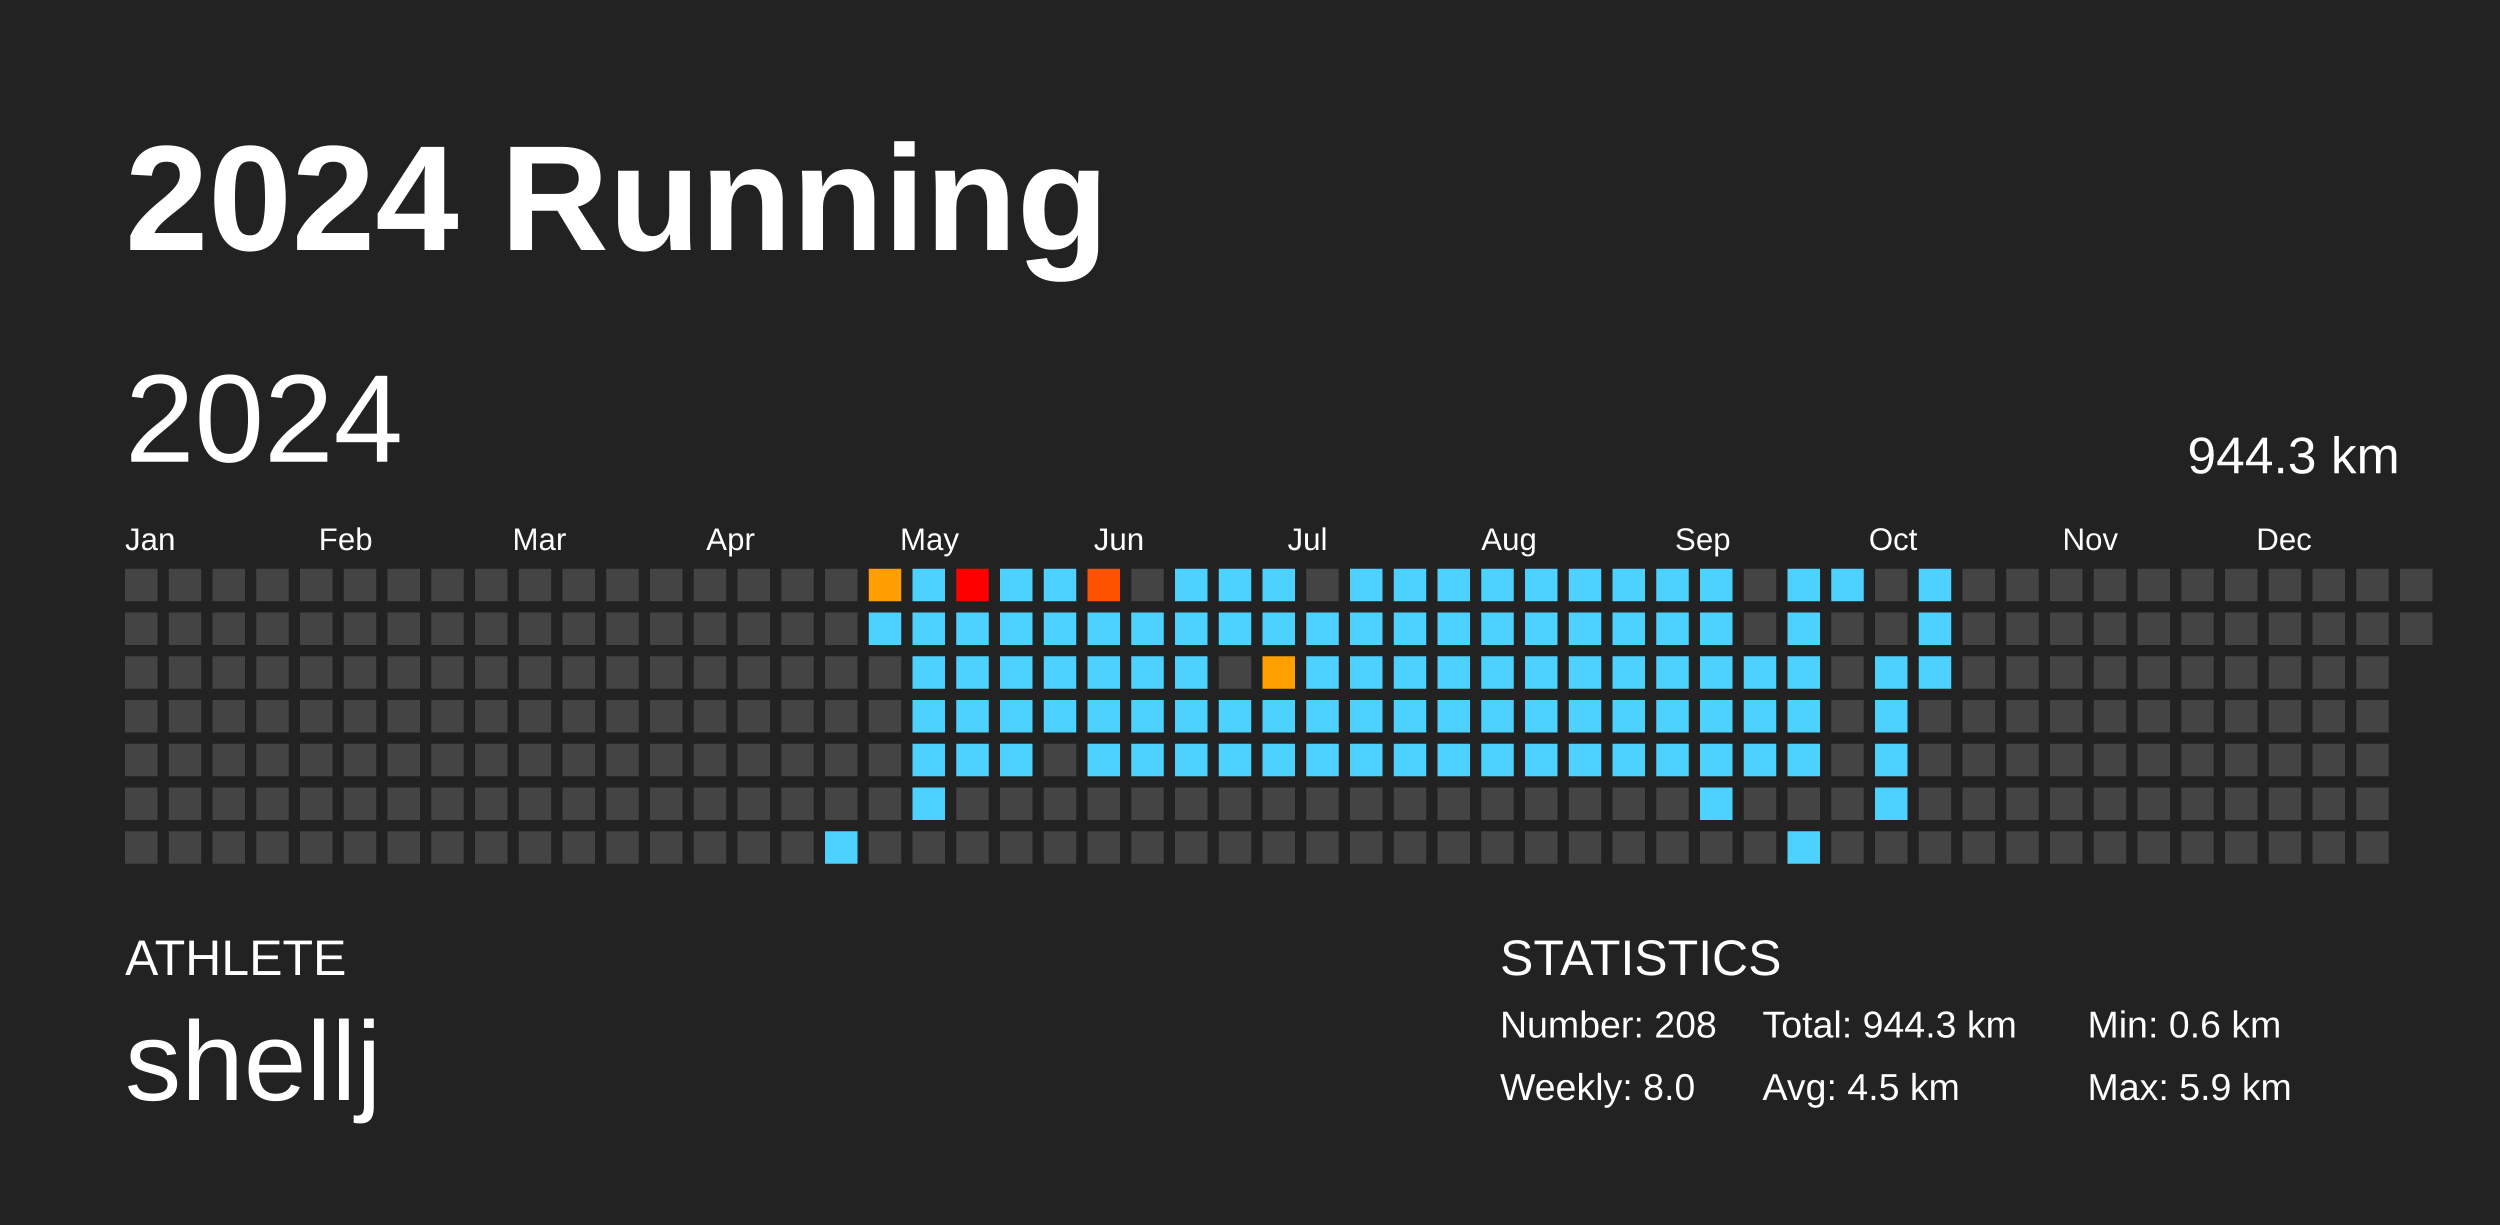
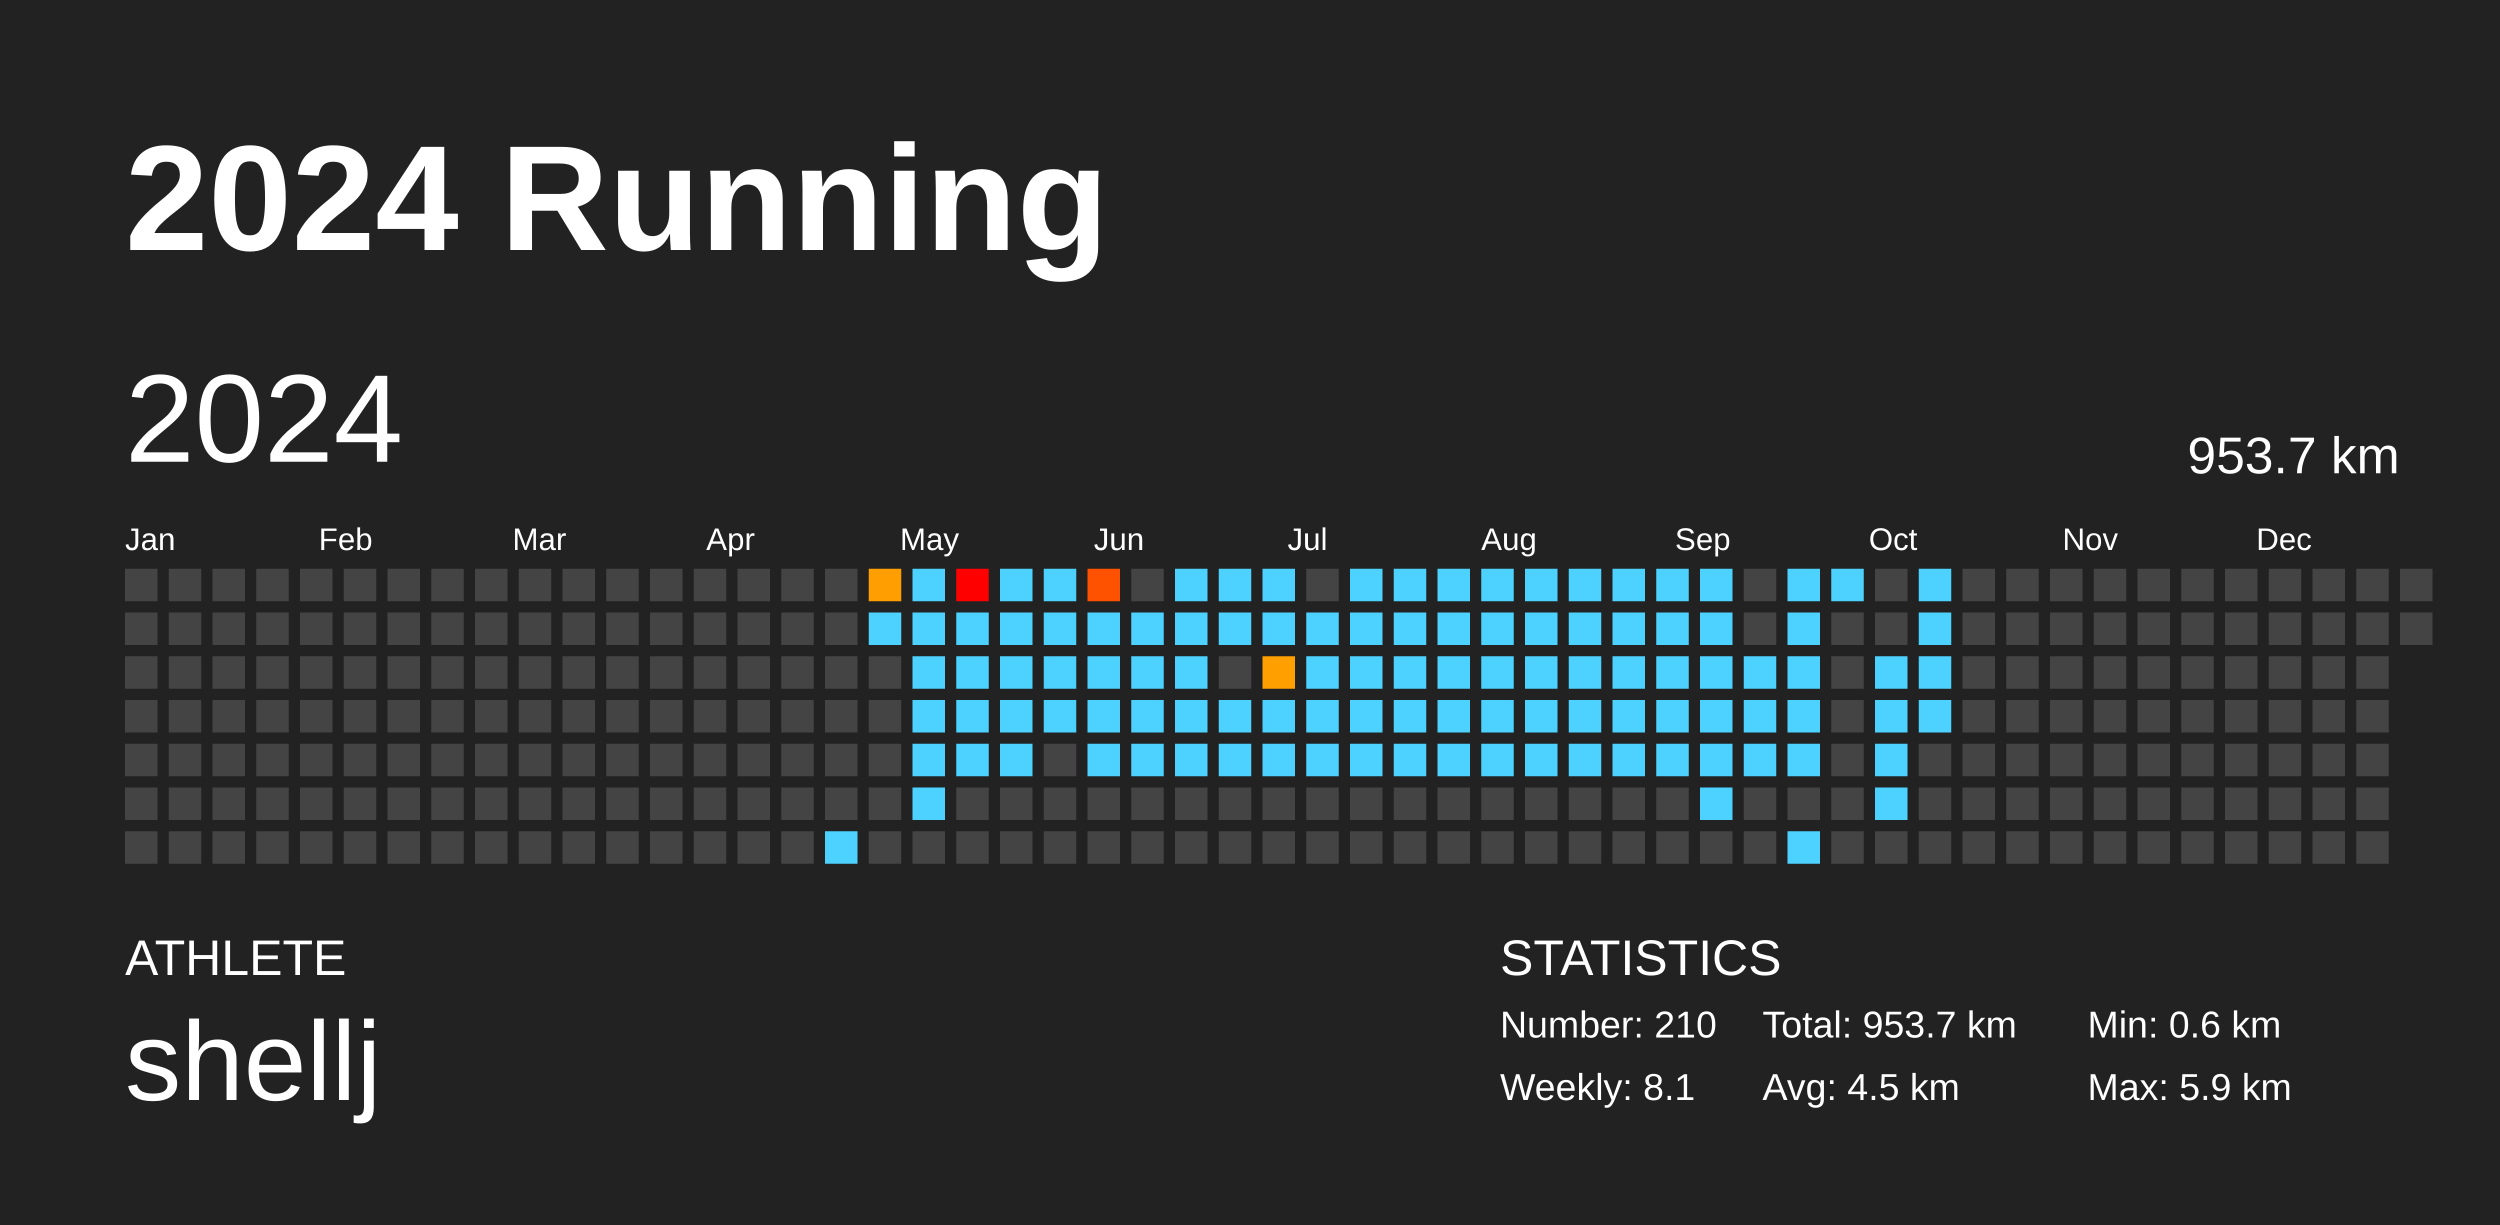
<svg xmlns="http://www.w3.org/2000/svg" baseProfile="full" height="98mm" version="1.1" viewBox="0,0,200,98" width="200mm">
  <defs />
  <rect fill="#222222" height="98" width="200" x="0" y="0" />
  <text fill="#FFFFFF" style="font-size:12px; font-family:Arial; font-weight:bold;" x="10" y="20">2024 Running</text>
  <text fill="#FFFFFF" style="font-size:4px; font-family:Arial" x="10" y="78">ATHLETE</text>
  <text fill="#FFFFFF" style="font-size:9px; font-family:Arial" x="10" y="88">shellj</text>
  <text fill="#FFFFFF" style="font-size:4px; font-family:Arial" x="120" y="78">STATISTICS</text>
-   <text fill="#FFFFFF" style="font-size:3px; font-family:Arial" x="120" y="83">Number: 208</text>
-   <text fill="#FFFFFF" style="font-size:3px; font-family:Arial" x="120" y="88">Weekly: 8.0</text>
-   <text fill="#FFFFFF" style="font-size:3px; font-family:Arial" x="141" y="83">Total: 944.3 km</text>
+   <text fill="#FFFFFF" style="font-size:3px; font-family:Arial" x="120" y="83">Number: 210</text>
+   <text fill="#FFFFFF" style="font-size:3px; font-family:Arial" x="120" y="88">Weekly: 8.1</text>
+   <text fill="#FFFFFF" style="font-size:3px; font-family:Arial" x="141" y="83">Total: 953.7 km</text>
  <text fill="#FFFFFF" style="font-size:3px; font-family:Arial" x="141" y="88">Avg: 4.5 km</text>
  <text fill="#FFFFFF" style="font-size:3px; font-family:Arial" x="167" y="83">Min: 0.6 km</text>
  <text fill="#FFFFFF" style="font-size:3px; font-family:Arial" x="167" y="88">Max: 5.9 km</text>
  <text dominant-baseline="hanging" fill="#FFFFFF" style="font-size:10.0px; font-family:Arial;" x="10" y="30">2024</text>
-   <text dominant-baseline="hanging" fill="#FFFFFF" style="font-size:4.125px; font-family:Arial;" x="175" y="35">944.3 km</text>
+   <text dominant-baseline="hanging" fill="#FFFFFF" style="font-size:4.125px; font-family:Arial;" x="175" y="35">953.7 km</text>
  <text fill="#FFFFFF" style="font-size:2.5px; font-family:Arial" x="10.0" y="44">Jan</text>
  <text fill="#FFFFFF" style="font-size:2.5px; font-family:Arial" x="25.5" y="44">Feb</text>
  <text fill="#FFFFFF" style="font-size:2.5px; font-family:Arial" x="41.0" y="44">Mar</text>
  <text fill="#FFFFFF" style="font-size:2.5px; font-family:Arial" x="56.5" y="44">Apr</text>
  <text fill="#FFFFFF" style="font-size:2.5px; font-family:Arial" x="72.0" y="44">May</text>
  <text fill="#FFFFFF" style="font-size:2.5px; font-family:Arial" x="87.5" y="44">Jun</text>
  <text fill="#FFFFFF" style="font-size:2.5px; font-family:Arial" x="103.0" y="44">Jul</text>
  <text fill="#FFFFFF" style="font-size:2.5px; font-family:Arial" x="118.5" y="44">Aug</text>
  <text fill="#FFFFFF" style="font-size:2.5px; font-family:Arial" x="134.0" y="44">Sep</text>
  <text fill="#FFFFFF" style="font-size:2.5px; font-family:Arial" x="149.5" y="44">Oct</text>
  <text fill="#FFFFFF" style="font-size:2.5px; font-family:Arial" x="165.0" y="44">Nov</text>
  <text fill="#FFFFFF" style="font-size:2.5px; font-family:Arial" x="180.5" y="44">Dec</text>
  <rect fill="#444444" height="2.6" width="2.6" x="10.0" y="45.5" />
  <rect fill="#444444" height="2.6" width="2.6" x="10.0" y="49.0" />
  <rect fill="#444444" height="2.6" width="2.6" x="10.0" y="52.5" />
  <rect fill="#444444" height="2.6" width="2.6" x="10.0" y="56.0" />
  <rect fill="#444444" height="2.6" width="2.6" x="10.0" y="59.5" />
  <rect fill="#444444" height="2.6" width="2.6" x="10.0" y="63.0" />
  <rect fill="#444444" height="2.6" width="2.6" x="10.0" y="66.5" />
  <rect fill="#444444" height="2.6" width="2.6" x="13.5" y="45.5" />
  <rect fill="#444444" height="2.6" width="2.6" x="13.5" y="49.0" />
  <rect fill="#444444" height="2.6" width="2.6" x="13.5" y="52.5" />
  <rect fill="#444444" height="2.6" width="2.6" x="13.5" y="56.0" />
  <rect fill="#444444" height="2.6" width="2.6" x="13.5" y="59.5" />
  <rect fill="#444444" height="2.6" width="2.6" x="13.5" y="63.0" />
  <rect fill="#444444" height="2.6" width="2.6" x="13.5" y="66.5" />
  <rect fill="#444444" height="2.6" width="2.6" x="17.0" y="45.5" />
  <rect fill="#444444" height="2.6" width="2.6" x="17.0" y="49.0" />
  <rect fill="#444444" height="2.6" width="2.6" x="17.0" y="52.5" />
  <rect fill="#444444" height="2.6" width="2.6" x="17.0" y="56.0" />
  <rect fill="#444444" height="2.6" width="2.6" x="17.0" y="59.5" />
  <rect fill="#444444" height="2.6" width="2.6" x="17.0" y="63.0" />
  <rect fill="#444444" height="2.6" width="2.6" x="17.0" y="66.5" />
  <rect fill="#444444" height="2.6" width="2.6" x="20.5" y="45.5" />
  <rect fill="#444444" height="2.6" width="2.6" x="20.5" y="49.0" />
  <rect fill="#444444" height="2.6" width="2.6" x="20.5" y="52.5" />
  <rect fill="#444444" height="2.6" width="2.6" x="20.5" y="56.0" />
  <rect fill="#444444" height="2.6" width="2.6" x="20.5" y="59.5" />
  <rect fill="#444444" height="2.6" width="2.6" x="20.5" y="63.0" />
  <rect fill="#444444" height="2.6" width="2.6" x="20.5" y="66.5" />
  <rect fill="#444444" height="2.6" width="2.6" x="24.0" y="45.5" />
  <rect fill="#444444" height="2.6" width="2.6" x="24.0" y="49.0" />
  <rect fill="#444444" height="2.6" width="2.6" x="24.0" y="52.5" />
  <rect fill="#444444" height="2.6" width="2.6" x="24.0" y="56.0" />
  <rect fill="#444444" height="2.6" width="2.6" x="24.0" y="59.5" />
  <rect fill="#444444" height="2.6" width="2.6" x="24.0" y="63.0" />
  <rect fill="#444444" height="2.6" width="2.6" x="24.0" y="66.5" />
  <rect fill="#444444" height="2.6" width="2.6" x="27.5" y="45.5" />
  <rect fill="#444444" height="2.6" width="2.6" x="27.5" y="49.0" />
  <rect fill="#444444" height="2.6" width="2.6" x="27.5" y="52.5" />
  <rect fill="#444444" height="2.6" width="2.6" x="27.5" y="56.0" />
  <rect fill="#444444" height="2.6" width="2.6" x="27.5" y="59.5" />
  <rect fill="#444444" height="2.6" width="2.6" x="27.5" y="63.0" />
  <rect fill="#444444" height="2.6" width="2.6" x="27.5" y="66.5" />
  <rect fill="#444444" height="2.6" width="2.6" x="31.0" y="45.5" />
  <rect fill="#444444" height="2.6" width="2.6" x="31.0" y="49.0" />
  <rect fill="#444444" height="2.6" width="2.6" x="31.0" y="52.5" />
  <rect fill="#444444" height="2.6" width="2.6" x="31.0" y="56.0" />
  <rect fill="#444444" height="2.6" width="2.6" x="31.0" y="59.5" />
  <rect fill="#444444" height="2.6" width="2.6" x="31.0" y="63.0" />
  <rect fill="#444444" height="2.6" width="2.6" x="31.0" y="66.5" />
  <rect fill="#444444" height="2.6" width="2.6" x="34.5" y="45.5" />
  <rect fill="#444444" height="2.6" width="2.6" x="34.5" y="49.0" />
  <rect fill="#444444" height="2.6" width="2.6" x="34.5" y="52.5" />
  <rect fill="#444444" height="2.6" width="2.6" x="34.5" y="56.0" />
  <rect fill="#444444" height="2.6" width="2.6" x="34.5" y="59.5" />
  <rect fill="#444444" height="2.6" width="2.6" x="34.5" y="63.0" />
  <rect fill="#444444" height="2.6" width="2.6" x="34.5" y="66.5" />
  <rect fill="#444444" height="2.6" width="2.6" x="38.0" y="45.5" />
  <rect fill="#444444" height="2.6" width="2.6" x="38.0" y="49.0" />
  <rect fill="#444444" height="2.6" width="2.6" x="38.0" y="52.5" />
  <rect fill="#444444" height="2.6" width="2.6" x="38.0" y="56.0" />
  <rect fill="#444444" height="2.6" width="2.6" x="38.0" y="59.5" />
  <rect fill="#444444" height="2.6" width="2.6" x="38.0" y="63.0" />
  <rect fill="#444444" height="2.6" width="2.6" x="38.0" y="66.5" />
  <rect fill="#444444" height="2.6" width="2.6" x="41.5" y="45.5" />
  <rect fill="#444444" height="2.6" width="2.6" x="41.5" y="49.0" />
  <rect fill="#444444" height="2.6" width="2.6" x="41.5" y="52.5" />
  <rect fill="#444444" height="2.6" width="2.6" x="41.5" y="56.0" />
  <rect fill="#444444" height="2.6" width="2.6" x="41.5" y="59.5" />
  <rect fill="#444444" height="2.6" width="2.6" x="41.5" y="63.0" />
  <rect fill="#444444" height="2.6" width="2.6" x="41.5" y="66.5" />
  <rect fill="#444444" height="2.6" width="2.6" x="45.0" y="45.5" />
  <rect fill="#444444" height="2.6" width="2.6" x="45.0" y="49.0" />
  <rect fill="#444444" height="2.6" width="2.6" x="45.0" y="52.5" />
  <rect fill="#444444" height="2.6" width="2.6" x="45.0" y="56.0" />
  <rect fill="#444444" height="2.6" width="2.6" x="45.0" y="59.5" />
  <rect fill="#444444" height="2.6" width="2.6" x="45.0" y="63.0" />
  <rect fill="#444444" height="2.6" width="2.6" x="45.0" y="66.5" />
  <rect fill="#444444" height="2.6" width="2.6" x="48.5" y="45.5" />
  <rect fill="#444444" height="2.6" width="2.6" x="48.5" y="49.0" />
  <rect fill="#444444" height="2.6" width="2.6" x="48.5" y="52.5" />
  <rect fill="#444444" height="2.6" width="2.6" x="48.5" y="56.0" />
  <rect fill="#444444" height="2.6" width="2.6" x="48.5" y="59.5" />
  <rect fill="#444444" height="2.6" width="2.6" x="48.5" y="63.0" />
  <rect fill="#444444" height="2.6" width="2.6" x="48.5" y="66.5" />
  <rect fill="#444444" height="2.6" width="2.6" x="52.0" y="45.5" />
  <rect fill="#444444" height="2.6" width="2.6" x="52.0" y="49.0" />
  <rect fill="#444444" height="2.6" width="2.6" x="52.0" y="52.5" />
  <rect fill="#444444" height="2.6" width="2.6" x="52.0" y="56.0" />
  <rect fill="#444444" height="2.6" width="2.6" x="52.0" y="59.5" />
  <rect fill="#444444" height="2.6" width="2.6" x="52.0" y="63.0" />
  <rect fill="#444444" height="2.6" width="2.6" x="52.0" y="66.5" />
  <rect fill="#444444" height="2.6" width="2.6" x="55.5" y="45.5" />
  <rect fill="#444444" height="2.6" width="2.6" x="55.5" y="49.0" />
  <rect fill="#444444" height="2.6" width="2.6" x="55.5" y="52.5" />
  <rect fill="#444444" height="2.6" width="2.6" x="55.5" y="56.0" />
  <rect fill="#444444" height="2.6" width="2.6" x="55.5" y="59.5" />
  <rect fill="#444444" height="2.6" width="2.6" x="55.5" y="63.0" />
  <rect fill="#444444" height="2.6" width="2.6" x="55.5" y="66.5" />
  <rect fill="#444444" height="2.6" width="2.6" x="59.0" y="45.5" />
  <rect fill="#444444" height="2.6" width="2.6" x="59.0" y="49.0" />
  <rect fill="#444444" height="2.6" width="2.6" x="59.0" y="52.5" />
  <rect fill="#444444" height="2.6" width="2.6" x="59.0" y="56.0" />
  <rect fill="#444444" height="2.6" width="2.6" x="59.0" y="59.5" />
  <rect fill="#444444" height="2.6" width="2.6" x="59.0" y="63.0" />
  <rect fill="#444444" height="2.6" width="2.6" x="59.0" y="66.5" />
  <rect fill="#444444" height="2.6" width="2.6" x="62.5" y="45.5" />
  <rect fill="#444444" height="2.6" width="2.6" x="62.5" y="49.0" />
  <rect fill="#444444" height="2.6" width="2.6" x="62.5" y="52.5" />
  <rect fill="#444444" height="2.6" width="2.6" x="62.5" y="56.0" />
  <rect fill="#444444" height="2.6" width="2.6" x="62.5" y="59.5" />
  <rect fill="#444444" height="2.6" width="2.6" x="62.5" y="63.0" />
  <rect fill="#444444" height="2.6" width="2.6" x="62.5" y="66.5" />
  <rect fill="#444444" height="2.6" width="2.6" x="66.0" y="45.5" />
  <rect fill="#444444" height="2.6" width="2.6" x="66.0" y="49.0" />
  <rect fill="#444444" height="2.6" width="2.6" x="66.0" y="52.5" />
  <rect fill="#444444" height="2.6" width="2.6" x="66.0" y="56.0" />
  <rect fill="#444444" height="2.6" width="2.6" x="66.0" y="59.5" />
  <rect fill="#444444" height="2.6" width="2.6" x="66.0" y="63.0" />
  <rect fill="#4dd2ff" height="2.6" width="2.6" x="66.0" y="66.5" />
  <rect fill="#ff9e00" height="2.6" width="2.6" x="69.5" y="45.5" />
  <rect fill="#4dd2ff" height="2.6" width="2.6" x="69.5" y="49.0" />
  <rect fill="#444444" height="2.6" width="2.6" x="69.5" y="52.5" />
  <rect fill="#444444" height="2.6" width="2.6" x="69.5" y="56.0" />
  <rect fill="#444444" height="2.6" width="2.6" x="69.5" y="59.5" />
  <rect fill="#444444" height="2.6" width="2.6" x="69.5" y="63.0" />
  <rect fill="#444444" height="2.6" width="2.6" x="69.5" y="66.5" />
  <rect fill="#4dd2ff" height="2.6" width="2.6" x="73.0" y="45.5" />
  <rect fill="#4dd2ff" height="2.6" width="2.6" x="73.0" y="49.0" />
  <rect fill="#4dd2ff" height="2.6" width="2.6" x="73.0" y="52.5" />
  <rect fill="#4dd2ff" height="2.6" width="2.6" x="73.0" y="56.0" />
  <rect fill="#4dd2ff" height="2.6" width="2.6" x="73.0" y="59.5" />
  <rect fill="#4dd2ff" height="2.6" width="2.6" x="73.0" y="63.0" />
  <rect fill="#444444" height="2.6" width="2.6" x="73.0" y="66.5" />
  <rect fill="red" height="2.6" width="2.6" x="76.5" y="45.5" />
  <rect fill="#4dd2ff" height="2.6" width="2.6" x="76.5" y="49.0" />
  <rect fill="#4dd2ff" height="2.6" width="2.6" x="76.5" y="52.5" />
  <rect fill="#4dd2ff" height="2.6" width="2.6" x="76.5" y="56.0" />
  <rect fill="#4dd2ff" height="2.6" width="2.6" x="76.5" y="59.5" />
  <rect fill="#444444" height="2.6" width="2.6" x="76.5" y="63.0" />
  <rect fill="#444444" height="2.6" width="2.6" x="76.5" y="66.5" />
  <rect fill="#4dd2ff" height="2.6" width="2.6" x="80.0" y="45.5" />
  <rect fill="#4dd2ff" height="2.6" width="2.6" x="80.0" y="49.0" />
  <rect fill="#4dd2ff" height="2.6" width="2.6" x="80.0" y="52.5" />
  <rect fill="#4dd2ff" height="2.6" width="2.6" x="80.0" y="56.0" />
  <rect fill="#4dd2ff" height="2.6" width="2.6" x="80.0" y="59.5" />
  <rect fill="#444444" height="2.6" width="2.6" x="80.0" y="63.0" />
  <rect fill="#444444" height="2.6" width="2.6" x="80.0" y="66.5" />
  <rect fill="#4dd2ff" height="2.6" width="2.6" x="83.5" y="45.5" />
  <rect fill="#4dd2ff" height="2.6" width="2.6" x="83.5" y="49.0" />
  <rect fill="#4dd2ff" height="2.6" width="2.6" x="83.5" y="52.5" />
  <rect fill="#4dd2ff" height="2.6" width="2.6" x="83.5" y="56.0" />
  <rect fill="#444444" height="2.6" width="2.6" x="83.5" y="59.5" />
  <rect fill="#444444" height="2.6" width="2.6" x="83.5" y="63.0" />
  <rect fill="#444444" height="2.6" width="2.6" x="83.5" y="66.5" />
  <rect fill="#ff5200" height="2.6" width="2.6" x="87.0" y="45.5" />
  <rect fill="#4dd2ff" height="2.6" width="2.6" x="87.0" y="49.0" />
  <rect fill="#4dd2ff" height="2.6" width="2.6" x="87.0" y="52.5" />
  <rect fill="#4dd2ff" height="2.6" width="2.6" x="87.0" y="56.0" />
  <rect fill="#4dd2ff" height="2.6" width="2.6" x="87.0" y="59.5" />
  <rect fill="#444444" height="2.6" width="2.6" x="87.0" y="63.0" />
  <rect fill="#444444" height="2.6" width="2.6" x="87.0" y="66.5" />
  <rect fill="#444444" height="2.6" width="2.6" x="90.5" y="45.5" />
  <rect fill="#4dd2ff" height="2.6" width="2.6" x="90.5" y="49.0" />
  <rect fill="#4dd2ff" height="2.6" width="2.6" x="90.5" y="52.5" />
  <rect fill="#4dd2ff" height="2.6" width="2.6" x="90.5" y="56.0" />
  <rect fill="#4dd2ff" height="2.6" width="2.6" x="90.5" y="59.5" />
  <rect fill="#444444" height="2.6" width="2.6" x="90.5" y="63.0" />
  <rect fill="#444444" height="2.6" width="2.6" x="90.5" y="66.5" />
  <rect fill="#4dd2ff" height="2.6" width="2.6" x="94.0" y="45.5" />
  <rect fill="#4dd2ff" height="2.6" width="2.6" x="94.0" y="49.0" />
  <rect fill="#4dd2ff" height="2.6" width="2.6" x="94.0" y="52.5" />
  <rect fill="#4dd2ff" height="2.6" width="2.6" x="94.0" y="56.0" />
  <rect fill="#4dd2ff" height="2.6" width="2.6" x="94.0" y="59.5" />
  <rect fill="#444444" height="2.6" width="2.6" x="94.0" y="63.0" />
  <rect fill="#444444" height="2.6" width="2.6" x="94.0" y="66.5" />
  <rect fill="#4dd2ff" height="2.6" width="2.6" x="97.5" y="45.5" />
  <rect fill="#4dd2ff" height="2.6" width="2.6" x="97.5" y="49.0" />
  <rect fill="#444444" height="2.6" width="2.6" x="97.5" y="52.5" />
  <rect fill="#4dd2ff" height="2.6" width="2.6" x="97.5" y="56.0" />
  <rect fill="#4dd2ff" height="2.6" width="2.6" x="97.5" y="59.5" />
  <rect fill="#444444" height="2.6" width="2.6" x="97.5" y="63.0" />
  <rect fill="#444444" height="2.6" width="2.6" x="97.5" y="66.5" />
  <rect fill="#4dd2ff" height="2.6" width="2.6" x="101.0" y="45.5" />
  <rect fill="#4dd2ff" height="2.6" width="2.6" x="101.0" y="49.0" />
  <rect fill="#ffa000" height="2.6" width="2.6" x="101.0" y="52.5" />
  <rect fill="#4dd2ff" height="2.6" width="2.6" x="101.0" y="56.0" />
  <rect fill="#4dd2ff" height="2.6" width="2.6" x="101.0" y="59.5" />
  <rect fill="#444444" height="2.6" width="2.6" x="101.0" y="63.0" />
  <rect fill="#444444" height="2.6" width="2.6" x="101.0" y="66.5" />
  <rect fill="#444444" height="2.6" width="2.6" x="104.5" y="45.5" />
  <rect fill="#4dd2ff" height="2.6" width="2.6" x="104.5" y="49.0" />
  <rect fill="#4dd2ff" height="2.6" width="2.6" x="104.5" y="52.5" />
  <rect fill="#4dd2ff" height="2.6" width="2.6" x="104.5" y="56.0" />
  <rect fill="#4dd2ff" height="2.6" width="2.6" x="104.5" y="59.5" />
  <rect fill="#444444" height="2.6" width="2.6" x="104.5" y="63.0" />
  <rect fill="#444444" height="2.6" width="2.6" x="104.5" y="66.5" />
  <rect fill="#4dd2ff" height="2.6" width="2.6" x="108.0" y="45.5" />
  <rect fill="#4dd2ff" height="2.6" width="2.6" x="108.0" y="49.0" />
  <rect fill="#4dd2ff" height="2.6" width="2.6" x="108.0" y="52.5" />
  <rect fill="#4dd2ff" height="2.6" width="2.6" x="108.0" y="56.0" />
  <rect fill="#4dd2ff" height="2.6" width="2.6" x="108.0" y="59.5" />
  <rect fill="#444444" height="2.6" width="2.6" x="108.0" y="63.0" />
  <rect fill="#444444" height="2.6" width="2.6" x="108.0" y="66.5" />
  <rect fill="#4dd2ff" height="2.6" width="2.6" x="111.5" y="45.5" />
  <rect fill="#4dd2ff" height="2.6" width="2.6" x="111.5" y="49.0" />
  <rect fill="#4dd2ff" height="2.6" width="2.6" x="111.5" y="52.5" />
  <rect fill="#4dd2ff" height="2.6" width="2.6" x="111.5" y="56.0" />
  <rect fill="#4dd2ff" height="2.6" width="2.6" x="111.5" y="59.5" />
  <rect fill="#444444" height="2.6" width="2.6" x="111.5" y="63.0" />
  <rect fill="#444444" height="2.6" width="2.6" x="111.5" y="66.5" />
  <rect fill="#4dd2ff" height="2.6" width="2.6" x="115.0" y="45.5" />
  <rect fill="#4dd2ff" height="2.6" width="2.6" x="115.0" y="49.0" />
  <rect fill="#4dd2ff" height="2.6" width="2.6" x="115.0" y="52.5" />
  <rect fill="#4dd2ff" height="2.6" width="2.6" x="115.0" y="56.0" />
  <rect fill="#4dd2ff" height="2.6" width="2.6" x="115.0" y="59.5" />
  <rect fill="#444444" height="2.6" width="2.6" x="115.0" y="63.0" />
  <rect fill="#444444" height="2.6" width="2.6" x="115.0" y="66.5" />
  <rect fill="#4dd2ff" height="2.6" width="2.6" x="118.5" y="45.5" />
  <rect fill="#4dd2ff" height="2.6" width="2.6" x="118.5" y="49.0" />
  <rect fill="#4dd2ff" height="2.6" width="2.6" x="118.5" y="52.5" />
  <rect fill="#4dd2ff" height="2.6" width="2.6" x="118.5" y="56.0" />
  <rect fill="#4dd2ff" height="2.6" width="2.6" x="118.5" y="59.5" />
  <rect fill="#444444" height="2.6" width="2.6" x="118.5" y="63.0" />
  <rect fill="#444444" height="2.6" width="2.6" x="118.5" y="66.5" />
  <rect fill="#4dd2ff" height="2.6" width="2.6" x="122.0" y="45.5" />
  <rect fill="#4dd2ff" height="2.6" width="2.6" x="122.0" y="49.0" />
  <rect fill="#4dd2ff" height="2.6" width="2.6" x="122.0" y="52.5" />
  <rect fill="#4dd2ff" height="2.6" width="2.6" x="122.0" y="56.0" />
  <rect fill="#4dd2ff" height="2.6" width="2.6" x="122.0" y="59.5" />
  <rect fill="#444444" height="2.6" width="2.6" x="122.0" y="63.0" />
  <rect fill="#444444" height="2.6" width="2.6" x="122.0" y="66.5" />
  <rect fill="#4dd2ff" height="2.6" width="2.6" x="125.5" y="45.5" />
  <rect fill="#4dd2ff" height="2.6" width="2.6" x="125.5" y="49.0" />
  <rect fill="#4dd2ff" height="2.6" width="2.6" x="125.5" y="52.5" />
  <rect fill="#4dd2ff" height="2.6" width="2.6" x="125.5" y="56.0" />
  <rect fill="#4dd2ff" height="2.6" width="2.6" x="125.5" y="59.5" />
  <rect fill="#444444" height="2.6" width="2.6" x="125.5" y="63.0" />
  <rect fill="#444444" height="2.6" width="2.6" x="125.5" y="66.5" />
  <rect fill="#4dd2ff" height="2.6" width="2.6" x="129.0" y="45.5" />
  <rect fill="#4dd2ff" height="2.6" width="2.6" x="129.0" y="49.0" />
  <rect fill="#4dd2ff" height="2.6" width="2.6" x="129.0" y="52.5" />
  <rect fill="#4dd2ff" height="2.6" width="2.6" x="129.0" y="56.0" />
  <rect fill="#4dd2ff" height="2.6" width="2.6" x="129.0" y="59.5" />
  <rect fill="#444444" height="2.6" width="2.6" x="129.0" y="63.0" />
  <rect fill="#444444" height="2.6" width="2.6" x="129.0" y="66.5" />
  <rect fill="#4dd2ff" height="2.6" width="2.6" x="132.5" y="45.5" />
  <rect fill="#4dd2ff" height="2.6" width="2.6" x="132.5" y="49.0" />
  <rect fill="#4dd2ff" height="2.6" width="2.6" x="132.5" y="52.5" />
  <rect fill="#4dd2ff" height="2.6" width="2.6" x="132.5" y="56.0" />
  <rect fill="#4dd2ff" height="2.6" width="2.6" x="132.5" y="59.5" />
  <rect fill="#444444" height="2.6" width="2.6" x="132.5" y="63.0" />
  <rect fill="#444444" height="2.6" width="2.6" x="132.5" y="66.5" />
  <rect fill="#4dd2ff" height="2.6" width="2.6" x="136.0" y="45.5" />
  <rect fill="#4dd2ff" height="2.6" width="2.6" x="136.0" y="49.0" />
  <rect fill="#4dd2ff" height="2.6" width="2.6" x="136.0" y="52.5" />
  <rect fill="#4dd2ff" height="2.6" width="2.6" x="136.0" y="56.0" />
  <rect fill="#4dd2ff" height="2.6" width="2.6" x="136.0" y="59.5" />
  <rect fill="#4dd2ff" height="2.6" width="2.6" x="136.0" y="63.0" />
  <rect fill="#444444" height="2.6" width="2.6" x="136.0" y="66.5" />
  <rect fill="#444444" height="2.6" width="2.6" x="139.5" y="45.5" />
  <rect fill="#444444" height="2.6" width="2.6" x="139.5" y="49.0" />
  <rect fill="#4dd2ff" height="2.6" width="2.6" x="139.5" y="52.5" />
  <rect fill="#4dd2ff" height="2.6" width="2.6" x="139.5" y="56.0" />
  <rect fill="#4dd2ff" height="2.6" width="2.6" x="139.5" y="59.5" />
  <rect fill="#444444" height="2.6" width="2.6" x="139.5" y="63.0" />
  <rect fill="#444444" height="2.6" width="2.6" x="139.5" y="66.5" />
  <rect fill="#4dd2ff" height="2.6" width="2.6" x="143.0" y="45.5" />
  <rect fill="#4dd2ff" height="2.6" width="2.6" x="143.0" y="49.0" />
  <rect fill="#4dd2ff" height="2.6" width="2.6" x="143.0" y="52.5" />
  <rect fill="#4dd2ff" height="2.6" width="2.6" x="143.0" y="56.0" />
  <rect fill="#4dd2ff" height="2.6" width="2.6" x="143.0" y="59.5" />
  <rect fill="#444444" height="2.6" width="2.6" x="143.0" y="63.0" />
  <rect fill="#4dd2ff" height="2.6" width="2.6" x="143.0" y="66.5" />
  <rect fill="#4dd2ff" height="2.6" width="2.6" x="146.5" y="45.5" />
  <rect fill="#444444" height="2.6" width="2.6" x="146.5" y="49.0" />
  <rect fill="#444444" height="2.6" width="2.6" x="146.5" y="52.5" />
  <rect fill="#444444" height="2.6" width="2.6" x="146.5" y="56.0" />
  <rect fill="#444444" height="2.6" width="2.6" x="146.5" y="59.5" />
  <rect fill="#444444" height="2.6" width="2.6" x="146.5" y="63.0" />
  <rect fill="#444444" height="2.6" width="2.6" x="146.5" y="66.5" />
  <rect fill="#444444" height="2.6" width="2.6" x="150.0" y="45.5" />
  <rect fill="#444444" height="2.6" width="2.6" x="150.0" y="49.0" />
  <rect fill="#4dd2ff" height="2.6" width="2.6" x="150.0" y="52.5" />
  <rect fill="#4dd2ff" height="2.6" width="2.6" x="150.0" y="56.0" />
  <rect fill="#4dd2ff" height="2.6" width="2.6" x="150.0" y="59.5" />
  <rect fill="#4dd2ff" height="2.6" width="2.6" x="150.0" y="63.0" />
  <rect fill="#444444" height="2.6" width="2.6" x="150.0" y="66.5" />
  <rect fill="#4dd2ff" height="2.6" width="2.6" x="153.5" y="45.5" />
  <rect fill="#4dd2ff" height="2.6" width="2.6" x="153.5" y="49.0" />
  <rect fill="#4dd2ff" height="2.6" width="2.6" x="153.5" y="52.5" />
-   <rect fill="#444444" height="2.6" width="2.6" x="153.5" y="56.0" />
+   <rect fill="#4dd2ff" height="2.6" width="2.6" x="153.5" y="56.0" />
  <rect fill="#444444" height="2.6" width="2.6" x="153.5" y="59.5" />
  <rect fill="#444444" height="2.6" width="2.6" x="153.5" y="63.0" />
  <rect fill="#444444" height="2.6" width="2.6" x="153.5" y="66.5" />
  <rect fill="#444444" height="2.6" width="2.6" x="157.0" y="45.5" />
  <rect fill="#444444" height="2.6" width="2.6" x="157.0" y="49.0" />
  <rect fill="#444444" height="2.6" width="2.6" x="157.0" y="52.5" />
  <rect fill="#444444" height="2.6" width="2.6" x="157.0" y="56.0" />
  <rect fill="#444444" height="2.6" width="2.6" x="157.0" y="59.5" />
  <rect fill="#444444" height="2.6" width="2.6" x="157.0" y="63.0" />
  <rect fill="#444444" height="2.6" width="2.6" x="157.0" y="66.5" />
  <rect fill="#444444" height="2.6" width="2.6" x="160.5" y="45.5" />
  <rect fill="#444444" height="2.6" width="2.6" x="160.5" y="49.0" />
  <rect fill="#444444" height="2.6" width="2.6" x="160.5" y="52.5" />
  <rect fill="#444444" height="2.6" width="2.6" x="160.5" y="56.0" />
  <rect fill="#444444" height="2.6" width="2.6" x="160.5" y="59.5" />
  <rect fill="#444444" height="2.6" width="2.6" x="160.5" y="63.0" />
  <rect fill="#444444" height="2.6" width="2.6" x="160.5" y="66.5" />
  <rect fill="#444444" height="2.6" width="2.6" x="164.0" y="45.5" />
  <rect fill="#444444" height="2.6" width="2.6" x="164.0" y="49.0" />
  <rect fill="#444444" height="2.6" width="2.6" x="164.0" y="52.5" />
  <rect fill="#444444" height="2.6" width="2.6" x="164.0" y="56.0" />
  <rect fill="#444444" height="2.6" width="2.6" x="164.0" y="59.5" />
  <rect fill="#444444" height="2.6" width="2.6" x="164.0" y="63.0" />
  <rect fill="#444444" height="2.6" width="2.6" x="164.0" y="66.5" />
  <rect fill="#444444" height="2.6" width="2.6" x="167.5" y="45.5" />
  <rect fill="#444444" height="2.6" width="2.6" x="167.5" y="49.0" />
  <rect fill="#444444" height="2.6" width="2.6" x="167.5" y="52.5" />
  <rect fill="#444444" height="2.6" width="2.6" x="167.5" y="56.0" />
  <rect fill="#444444" height="2.6" width="2.6" x="167.5" y="59.5" />
  <rect fill="#444444" height="2.6" width="2.6" x="167.5" y="63.0" />
  <rect fill="#444444" height="2.6" width="2.6" x="167.5" y="66.5" />
  <rect fill="#444444" height="2.6" width="2.6" x="171.0" y="45.5" />
  <rect fill="#444444" height="2.6" width="2.6" x="171.0" y="49.0" />
  <rect fill="#444444" height="2.6" width="2.6" x="171.0" y="52.5" />
  <rect fill="#444444" height="2.6" width="2.6" x="171.0" y="56.0" />
  <rect fill="#444444" height="2.6" width="2.6" x="171.0" y="59.5" />
  <rect fill="#444444" height="2.6" width="2.6" x="171.0" y="63.0" />
  <rect fill="#444444" height="2.6" width="2.6" x="171.0" y="66.5" />
  <rect fill="#444444" height="2.6" width="2.6" x="174.5" y="45.5" />
  <rect fill="#444444" height="2.6" width="2.6" x="174.5" y="49.0" />
  <rect fill="#444444" height="2.6" width="2.6" x="174.5" y="52.5" />
  <rect fill="#444444" height="2.6" width="2.6" x="174.5" y="56.0" />
  <rect fill="#444444" height="2.6" width="2.6" x="174.5" y="59.5" />
  <rect fill="#444444" height="2.6" width="2.6" x="174.5" y="63.0" />
  <rect fill="#444444" height="2.6" width="2.6" x="174.5" y="66.5" />
  <rect fill="#444444" height="2.6" width="2.6" x="178.0" y="45.5" />
  <rect fill="#444444" height="2.6" width="2.6" x="178.0" y="49.0" />
  <rect fill="#444444" height="2.6" width="2.6" x="178.0" y="52.5" />
  <rect fill="#444444" height="2.6" width="2.6" x="178.0" y="56.0" />
  <rect fill="#444444" height="2.6" width="2.6" x="178.0" y="59.5" />
  <rect fill="#444444" height="2.6" width="2.6" x="178.0" y="63.0" />
  <rect fill="#444444" height="2.6" width="2.6" x="178.0" y="66.5" />
  <rect fill="#444444" height="2.6" width="2.6" x="181.5" y="45.5" />
  <rect fill="#444444" height="2.6" width="2.6" x="181.5" y="49.0" />
  <rect fill="#444444" height="2.6" width="2.6" x="181.5" y="52.5" />
  <rect fill="#444444" height="2.6" width="2.6" x="181.5" y="56.0" />
  <rect fill="#444444" height="2.6" width="2.6" x="181.5" y="59.5" />
  <rect fill="#444444" height="2.6" width="2.6" x="181.5" y="63.0" />
  <rect fill="#444444" height="2.6" width="2.6" x="181.5" y="66.5" />
  <rect fill="#444444" height="2.6" width="2.6" x="185.0" y="45.5" />
  <rect fill="#444444" height="2.6" width="2.6" x="185.0" y="49.0" />
  <rect fill="#444444" height="2.6" width="2.6" x="185.0" y="52.5" />
  <rect fill="#444444" height="2.6" width="2.6" x="185.0" y="56.0" />
  <rect fill="#444444" height="2.6" width="2.6" x="185.0" y="59.5" />
  <rect fill="#444444" height="2.6" width="2.6" x="185.0" y="63.0" />
  <rect fill="#444444" height="2.6" width="2.6" x="185.0" y="66.5" />
  <rect fill="#444444" height="2.6" width="2.6" x="188.5" y="45.5" />
  <rect fill="#444444" height="2.6" width="2.6" x="188.5" y="49.0" />
  <rect fill="#444444" height="2.6" width="2.6" x="188.5" y="52.5" />
  <rect fill="#444444" height="2.6" width="2.6" x="188.5" y="56.0" />
  <rect fill="#444444" height="2.6" width="2.6" x="188.5" y="59.5" />
  <rect fill="#444444" height="2.6" width="2.6" x="188.5" y="63.0" />
  <rect fill="#444444" height="2.6" width="2.6" x="188.5" y="66.5" />
  <rect fill="#444444" height="2.6" width="2.6" x="192.0" y="45.5" />
  <rect fill="#444444" height="2.6" width="2.6" x="192.0" y="49.0" />
</svg>
